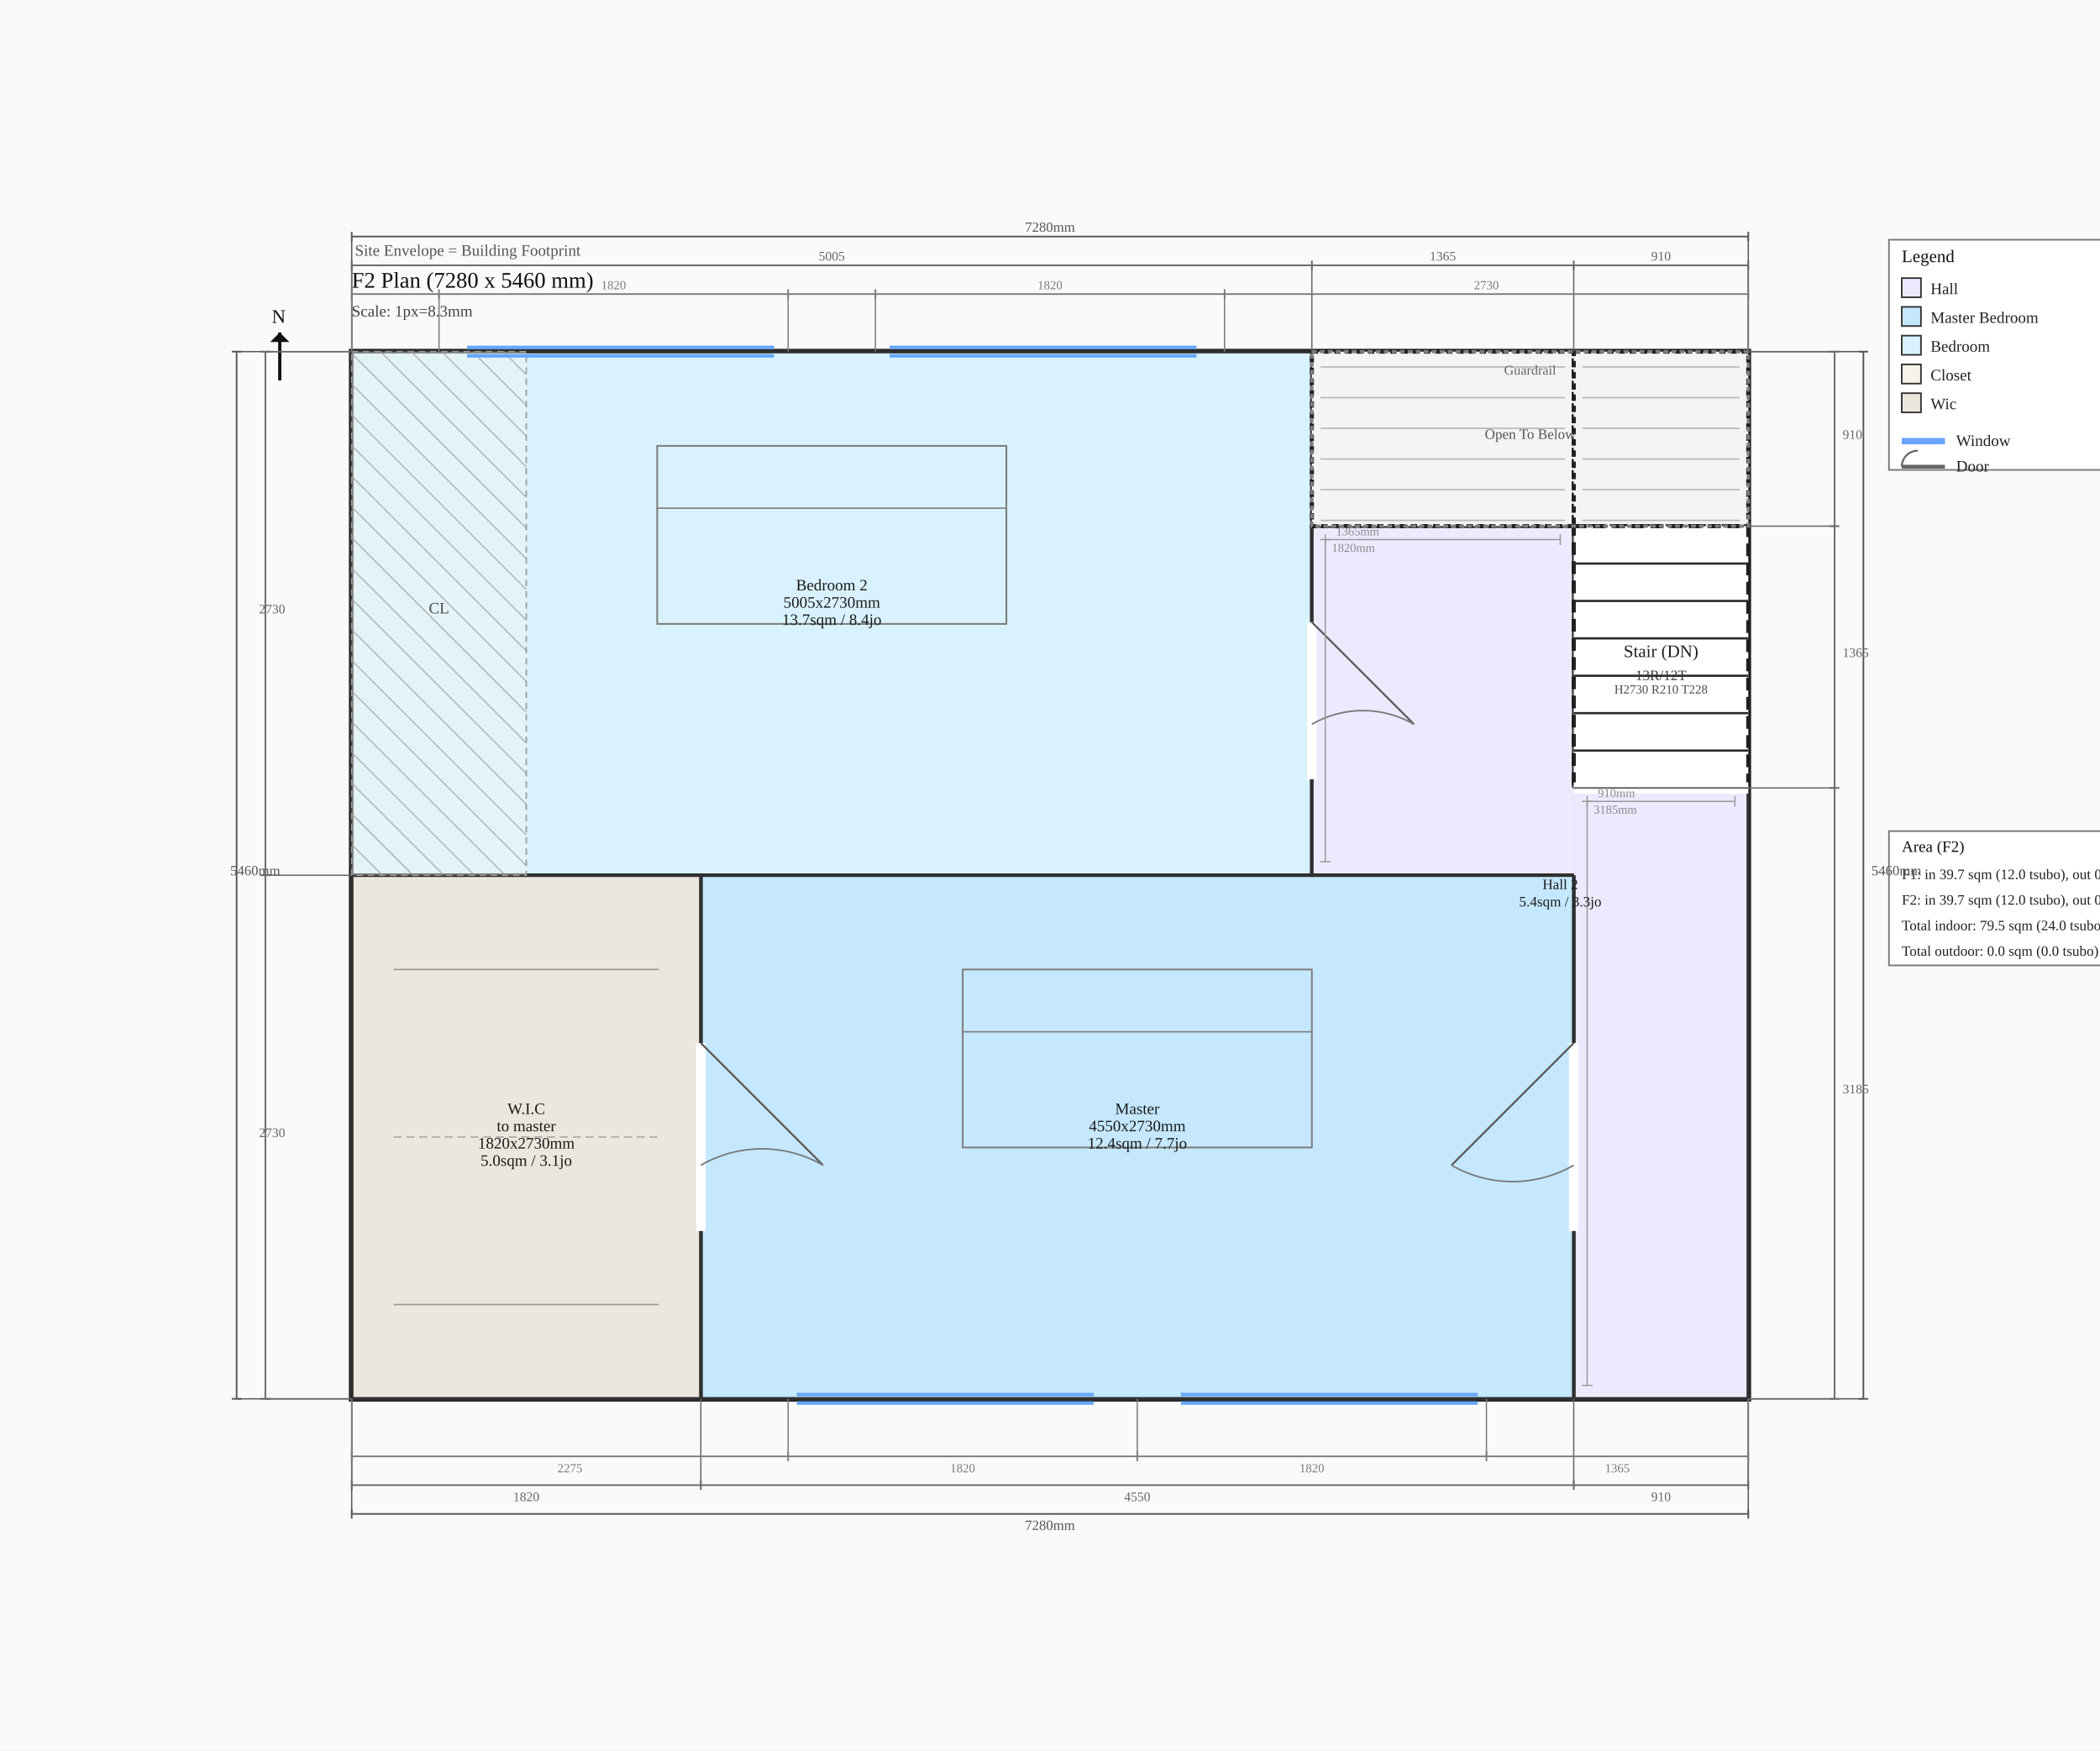
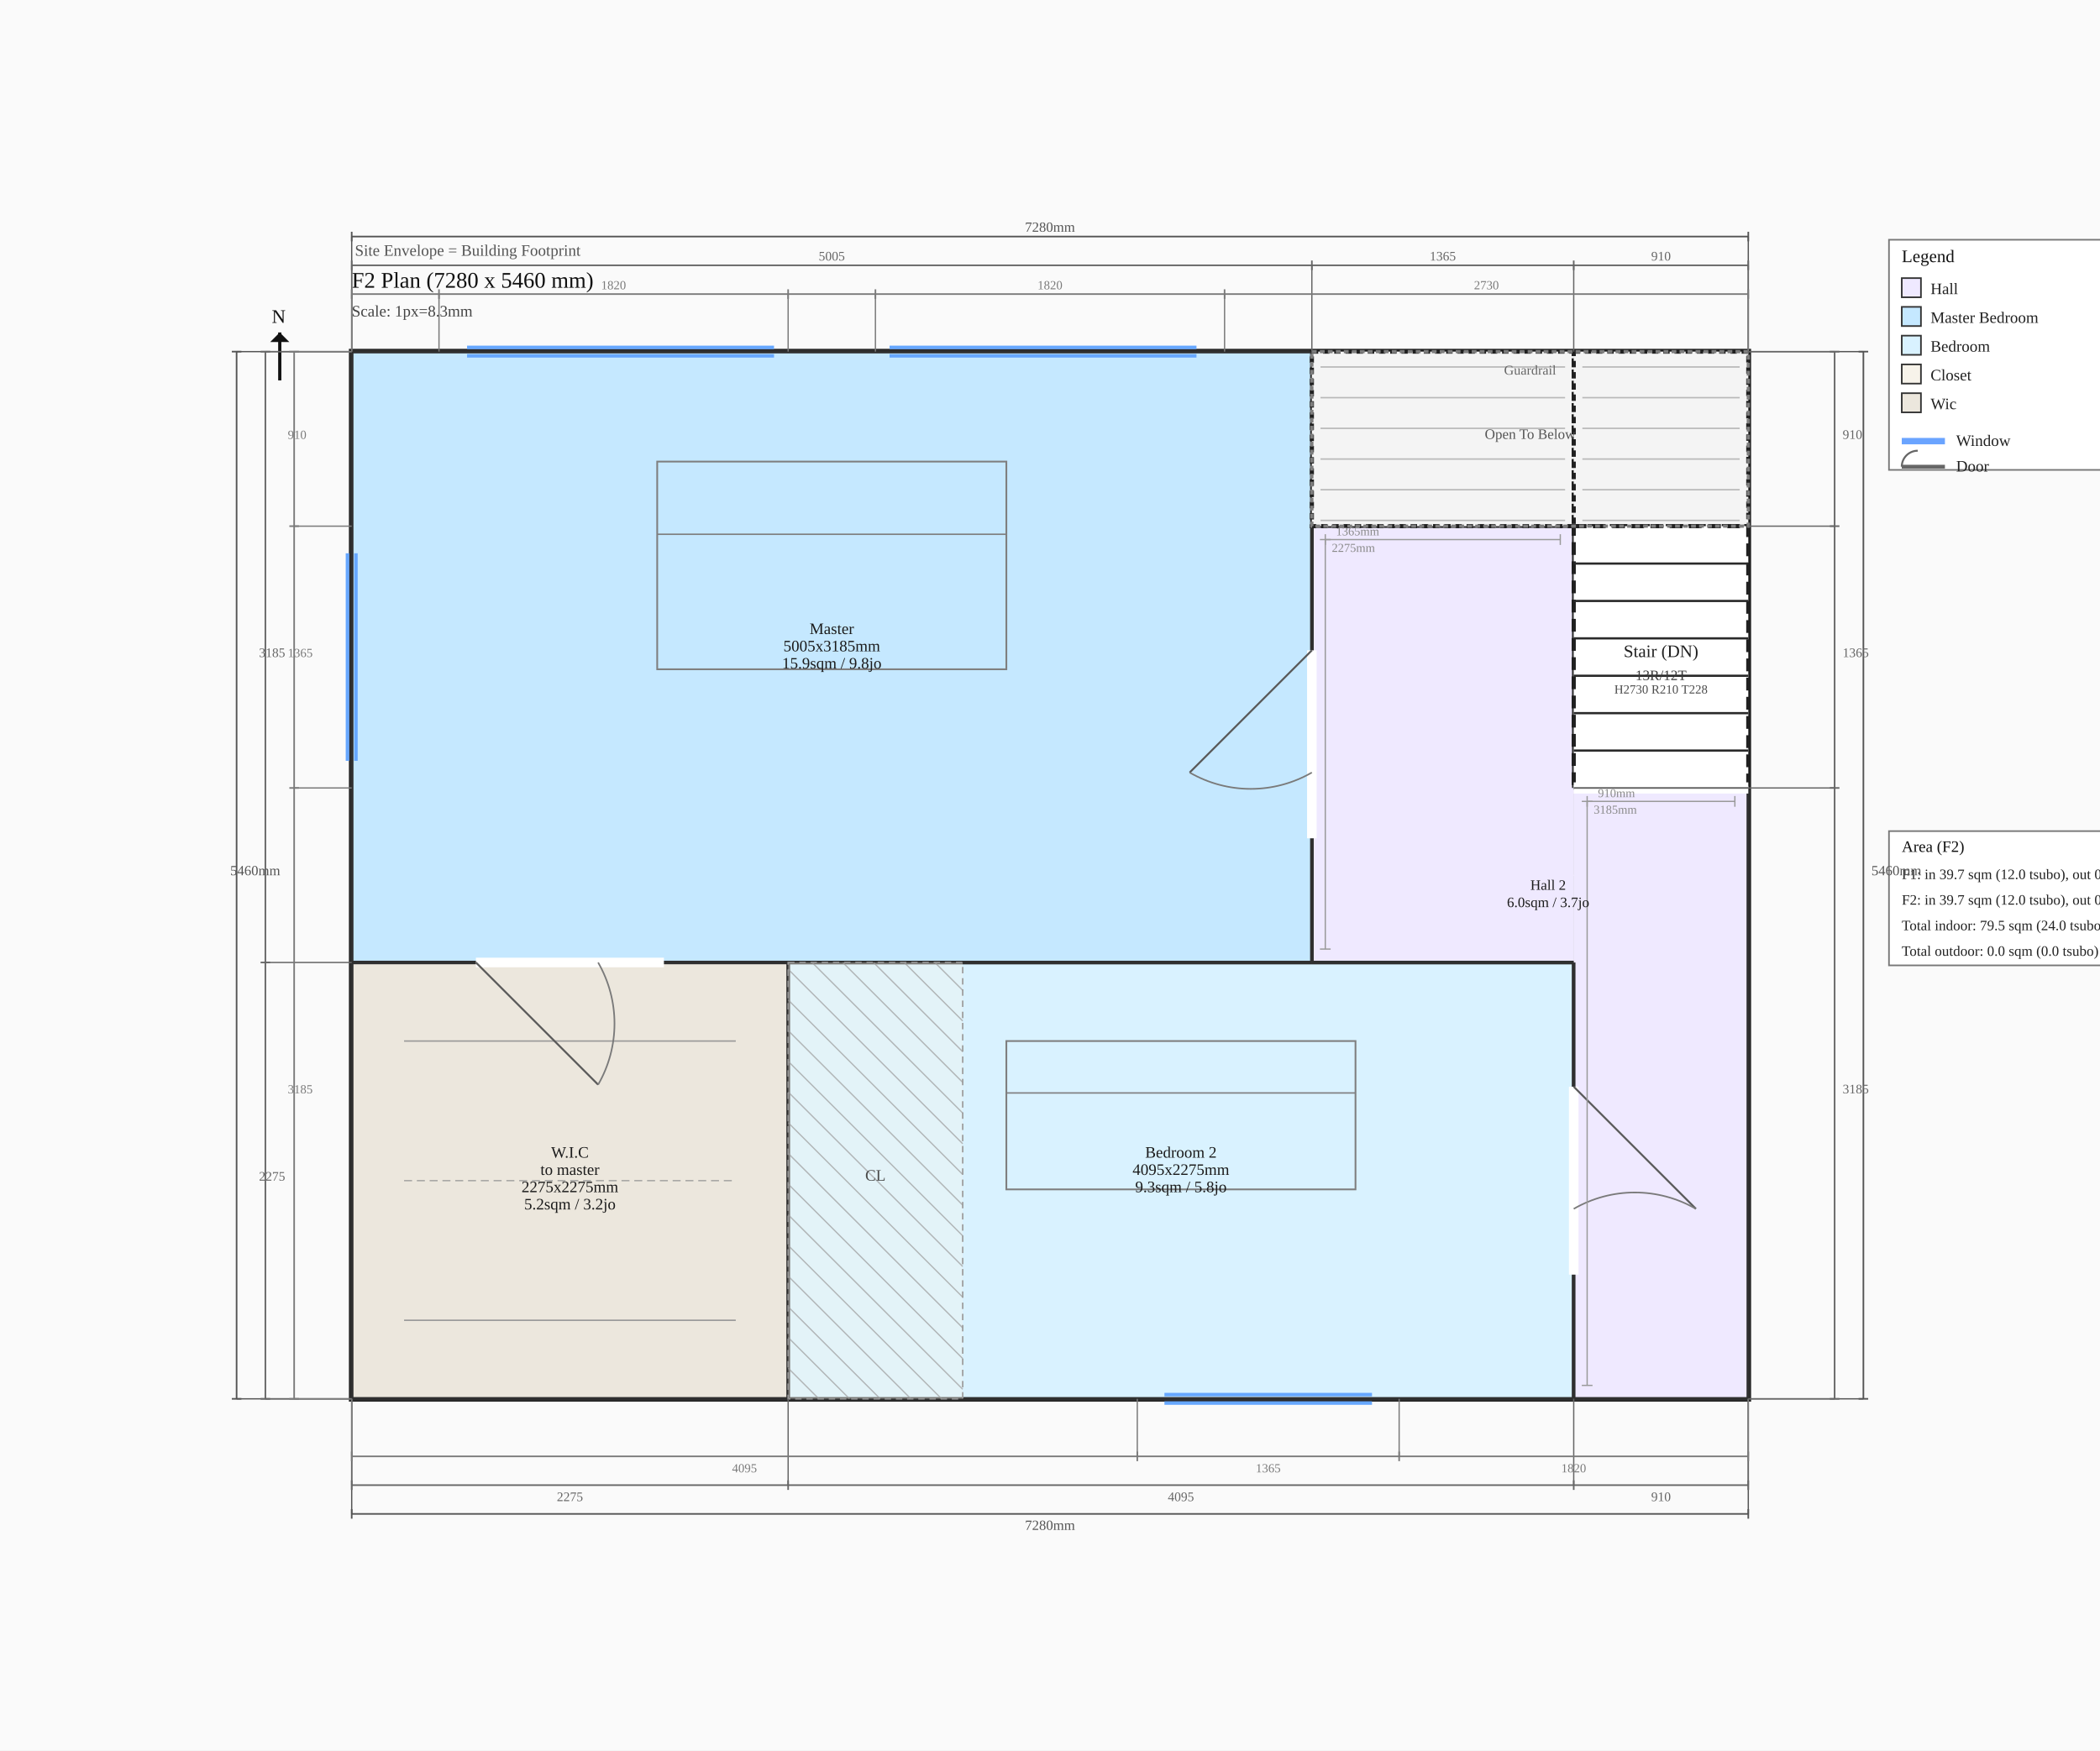
<svg xmlns="http://www.w3.org/2000/svg" baseProfile="tiny" height="1095.2px" version="1.2" width="1313.6px">
  <defs />
  <rect fill="#fafafa" height="1095.2" width="1313.6" x="0" y="0" />
  <line stroke="#ececec" stroke-width="0.7" x1="220.0" x2="220.0" y1="220.0" y2="875.2" />
  <line stroke="#ececec" stroke-width="0.7" x1="274.6" x2="274.6" y1="220.0" y2="875.2" />
  <line stroke="#ececec" stroke-width="0.7" x1="329.2" x2="329.2" y1="220.0" y2="875.2" />
  <line stroke="#ececec" stroke-width="0.7" x1="383.8" x2="383.8" y1="220.0" y2="875.2" />
  <line stroke="#ececec" stroke-width="0.7" x1="438.4" x2="438.4" y1="220.0" y2="875.2" />
  <line stroke="#ececec" stroke-width="0.7" x1="493.0" x2="493.0" y1="220.0" y2="875.2" />
  <line stroke="#ececec" stroke-width="0.7" x1="547.6" x2="547.6" y1="220.0" y2="875.2" />
  <line stroke="#ececec" stroke-width="0.7" x1="602.2" x2="602.2" y1="220.0" y2="875.2" />
  <line stroke="#ececec" stroke-width="0.7" x1="656.8" x2="656.8" y1="220.0" y2="875.2" />
  <line stroke="#ececec" stroke-width="0.7" x1="711.4" x2="711.4" y1="220.0" y2="875.2" />
  <line stroke="#ececec" stroke-width="0.7" x1="766.0" x2="766.0" y1="220.0" y2="875.2" />
  <line stroke="#ececec" stroke-width="0.7" x1="820.6" x2="820.6" y1="220.0" y2="875.2" />
  <line stroke="#ececec" stroke-width="0.7" x1="875.2" x2="875.2" y1="220.0" y2="875.2" />
  <line stroke="#ececec" stroke-width="0.7" x1="929.8" x2="929.8" y1="220.0" y2="875.2" />
  <line stroke="#ececec" stroke-width="0.7" x1="984.4" x2="984.4" y1="220.0" y2="875.2" />
  <line stroke="#ececec" stroke-width="0.7" x1="1039.0" x2="1039.0" y1="220.0" y2="875.2" />
  <line stroke="#ececec" stroke-width="0.7" x1="1093.6" x2="1093.6" y1="220.0" y2="875.2" />
  <line stroke="#d1d1d1" stroke-width="1.1" x1="220.0" x2="220.0" y1="220.0" y2="875.2" />
  <line stroke="#d1d1d1" stroke-width="1.1" x1="329.2" x2="329.2" y1="220.0" y2="875.2" />
  <line stroke="#d1d1d1" stroke-width="1.1" x1="438.4" x2="438.4" y1="220.0" y2="875.2" />
  <line stroke="#d1d1d1" stroke-width="1.1" x1="547.6" x2="547.6" y1="220.0" y2="875.2" />
  <line stroke="#d1d1d1" stroke-width="1.1" x1="656.8" x2="656.8" y1="220.0" y2="875.2" />
  <line stroke="#d1d1d1" stroke-width="1.1" x1="766.0" x2="766.0" y1="220.0" y2="875.2" />
  <line stroke="#d1d1d1" stroke-width="1.1" x1="875.2" x2="875.2" y1="220.0" y2="875.2" />
  <line stroke="#d1d1d1" stroke-width="1.1" x1="984.4" x2="984.4" y1="220.0" y2="875.2" />
  <line stroke="#d1d1d1" stroke-width="1.1" x1="1093.6" x2="1093.6" y1="220.0" y2="875.2" />
  <line stroke="#d1d1d1" stroke-width="1.1" x1="220.0" x2="1093.6" y1="220.0" y2="220.0" />
  <line stroke="#d1d1d1" stroke-width="1.1" x1="220.0" x2="1093.6" y1="329.2" y2="329.2" />
  <line stroke="#d1d1d1" stroke-width="1.1" x1="220.0" x2="1093.6" y1="438.4" y2="438.4" />
  <line stroke="#d1d1d1" stroke-width="1.1" x1="220.0" x2="1093.6" y1="547.6" y2="547.6" />
  <line stroke="#d1d1d1" stroke-width="1.1" x1="220.0" x2="1093.6" y1="656.8" y2="656.8" />
  <line stroke="#d1d1d1" stroke-width="1.1" x1="220.0" x2="1093.6" y1="766.0" y2="766.0" />
  <line stroke="#d1d1d1" stroke-width="1.1" x1="220.0" x2="1093.6" y1="875.2" y2="875.2" />
  <line stroke="#ececec" stroke-width="0.7" x1="220.0" x2="1093.6" y1="220.0" y2="220.0" />
  <line stroke="#ececec" stroke-width="0.7" x1="220.0" x2="1093.6" y1="274.6" y2="274.6" />
  <line stroke="#ececec" stroke-width="0.7" x1="220.0" x2="1093.6" y1="329.2" y2="329.2" />
  <line stroke="#ececec" stroke-width="0.7" x1="220.0" x2="1093.6" y1="383.8" y2="383.8" />
  <line stroke="#ececec" stroke-width="0.7" x1="220.0" x2="1093.6" y1="438.4" y2="438.4" />
  <line stroke="#ececec" stroke-width="0.7" x1="220.0" x2="1093.6" y1="493.0" y2="493.0" />
  <line stroke="#ececec" stroke-width="0.7" x1="220.0" x2="1093.6" y1="547.6" y2="547.6" />
  <line stroke="#ececec" stroke-width="0.7" x1="220.0" x2="1093.6" y1="602.2" y2="602.2" />
  <line stroke="#ececec" stroke-width="0.7" x1="220.0" x2="1093.6" y1="656.8" y2="656.8" />
  <line stroke="#ececec" stroke-width="0.7" x1="220.0" x2="1093.6" y1="711.4" y2="711.4" />
  <line stroke="#ececec" stroke-width="0.7" x1="220.0" x2="1093.6" y1="766.0" y2="766.0" />
  <line stroke="#ececec" stroke-width="0.7" x1="220.0" x2="1093.6" y1="820.6" y2="820.6" />
  <line stroke="#ececec" stroke-width="0.7" x1="220.0" x2="1093.6" y1="875.2" y2="875.2" />
  <rect fill="none" height="655.2" stroke="#6a6a6a" stroke-dasharray="8,4" stroke-width="2" width="873.6" x="220.0" y="220.0" />
  <rect fill="none" height="655.2" stroke="#1f1f1f" stroke-width="3.5" width="873.6" x="220.0" y="220.0" />
  <text fill="#555555" font-size="10" x="222.0" y="160.0">Site Envelope = Building Footprint</text>
-   <rect fill="#d9f2ff" height="327.6" stroke="none" width="600.6" x="220.0" y="220.0" />
-   <line stroke="#2f2f2f" stroke-width="2.2" x1="220.0" x2="820.6" y1="547.6" y2="547.6" />
-   <line stroke="#2f2f2f" stroke-width="2.2" x1="220.0" x2="820.6" y1="220.0" y2="220.0" />
-   <line stroke="#2f2f2f" stroke-width="2.2" x1="820.6" x2="820.6" y1="220.0" y2="547.6" />
-   <line stroke="#2f2f2f" stroke-width="2.2" x1="220.0" x2="220.0" y1="220.0" y2="547.6" />
+   <rect fill="#d9f2ff" height="273.0" stroke="none" width="491.4" x="493.0" y="602.2" />
+   <line stroke="#2f2f2f" stroke-width="2.2" x1="493.0" x2="984.4" y1="602.2" y2="602.2" />
+   <line stroke="#2f2f2f" stroke-width="2.2" x1="493.0" x2="984.4" y1="875.2" y2="875.2" />
+   <line stroke="#2f2f2f" stroke-width="2.2" x1="984.4" x2="984.4" y1="602.2" y2="875.2" />
+   <line stroke="#2f2f2f" stroke-width="2.2" x1="493.0" x2="493.0" y1="602.2" y2="875.2" />
  <rect fill="#efe9ff" height="382.2" stroke="none" width="109.2" x="984.4" y="493.0" />
-   <rect fill="#efe9ff" height="218.4" stroke="none" width="163.8" x="820.6" y="329.2" />
+   <rect fill="#efe9ff" height="273.0" stroke="none" width="163.8" x="820.6" y="329.2" />
+   <line stroke="#2f2f2f" stroke-width="2.2" x1="820.6" x2="984.4" y1="602.2" y2="602.2" />
  <line stroke="#2f2f2f" stroke-width="2.2" x1="984.4" x2="1093.6" y1="875.2" y2="875.2" />
-   <line stroke="#2f2f2f" stroke-width="2.2" x1="820.6" x2="984.4" y1="547.6" y2="547.6" />
  <line stroke="#2f2f2f" stroke-width="2.2" x1="820.6" x2="984.4" y1="329.2" y2="329.2" />
  <line stroke="#2f2f2f" stroke-width="2.2" x1="984.4" x2="1093.6" y1="493.0" y2="493.0" />
  <line stroke="#2f2f2f" stroke-width="2.2" x1="984.4" x2="984.4" y1="329.2" y2="493.0" />
-   <line stroke="#2f2f2f" stroke-width="2.2" x1="984.4" x2="984.4" y1="547.6" y2="875.2" />
-   <line stroke="#2f2f2f" stroke-width="2.2" x1="820.6" x2="820.6" y1="329.2" y2="547.6" />
+   <line stroke="#2f2f2f" stroke-width="2.2" x1="984.4" x2="984.4" y1="602.2" y2="875.2" />
+   <line stroke="#2f2f2f" stroke-width="2.2" x1="820.6" x2="820.6" y1="329.2" y2="602.2" />
  <line stroke="#2f2f2f" stroke-width="2.2" x1="1093.6" x2="1093.6" y1="493.0" y2="875.2" />
-   <rect fill="#c5e8ff" height="327.6" stroke="none" width="546.0" x="438.4" y="547.6" />
-   <line stroke="#2f2f2f" stroke-width="2.2" x1="438.4" x2="984.4" y1="547.6" y2="547.6" />
-   <line stroke="#2f2f2f" stroke-width="2.2" x1="438.4" x2="984.4" y1="875.2" y2="875.2" />
-   <line stroke="#2f2f2f" stroke-width="2.2" x1="984.4" x2="984.4" y1="547.6" y2="875.2" />
-   <line stroke="#2f2f2f" stroke-width="2.2" x1="438.4" x2="438.4" y1="547.6" y2="875.2" />
-   <rect fill="#ece7dd" height="327.6" stroke="none" width="218.4" x="220.0" y="547.6" />
-   <line stroke="#2f2f2f" stroke-width="2.2" x1="220.0" x2="438.4" y1="547.6" y2="547.6" />
-   <line stroke="#2f2f2f" stroke-width="2.2" x1="220.0" x2="438.4" y1="875.2" y2="875.2" />
-   <line stroke="#2f2f2f" stroke-width="2.2" x1="220.0" x2="220.0" y1="547.6" y2="875.2" />
-   <line stroke="#2f2f2f" stroke-width="2.2" x1="438.4" x2="438.4" y1="547.6" y2="875.2" />
-   <rect fill="#f7f3ea" fill-opacity="0.35" height="327.6" stroke="#9a9a9a" stroke-dasharray="4,3" stroke-width="0.9" width="109.2" x="220.0" y="220.0" />
-   <line stroke="#9c9c9c" stroke-opacity="0.7" stroke-width="0.8" x1="220.0" x2="239.2" y1="528.4" y2="547.6" />
-   <line stroke="#9c9c9c" stroke-opacity="0.7" stroke-width="0.8" x1="220.0" x2="258.4" y1="509.2" y2="547.6" />
-   <line stroke="#9c9c9c" stroke-opacity="0.7" stroke-width="0.8" x1="220.0" x2="277.6" y1="490.0" y2="547.6" />
-   <line stroke="#9c9c9c" stroke-opacity="0.7" stroke-width="0.8" x1="220.0" x2="296.8" y1="470.8" y2="547.6" />
-   <line stroke="#9c9c9c" stroke-opacity="0.7" stroke-width="0.8" x1="220.0" x2="316.0" y1="451.6" y2="547.6" />
-   <line stroke="#9c9c9c" stroke-opacity="0.7" stroke-width="0.8" x1="220.0" x2="329.2" y1="432.4" y2="541.6" />
-   <line stroke="#9c9c9c" stroke-opacity="0.7" stroke-width="0.8" x1="220.0" x2="329.2" y1="413.2" y2="522.4" />
-   <line stroke="#9c9c9c" stroke-opacity="0.7" stroke-width="0.8" x1="220.0" x2="329.2" y1="394.0" y2="503.2" />
-   <line stroke="#9c9c9c" stroke-opacity="0.7" stroke-width="0.8" x1="220.0" x2="329.2" y1="374.8" y2="484.0" />
-   <line stroke="#9c9c9c" stroke-opacity="0.7" stroke-width="0.8" x1="220.0" x2="329.2" y1="355.6" y2="464.8" />
-   <line stroke="#9c9c9c" stroke-opacity="0.7" stroke-width="0.8" x1="220.0" x2="329.2" y1="336.4" y2="445.6" />
-   <line stroke="#9c9c9c" stroke-opacity="0.7" stroke-width="0.8" x1="220.0" x2="329.2" y1="317.2" y2="426.4" />
-   <line stroke="#9c9c9c" stroke-opacity="0.7" stroke-width="0.8" x1="220.0" x2="329.2" y1="298.0" y2="407.2" />
-   <line stroke="#9c9c9c" stroke-opacity="0.7" stroke-width="0.8" x1="220.0" x2="329.2" y1="278.8" y2="388.0" />
-   <line stroke="#9c9c9c" stroke-opacity="0.7" stroke-width="0.8" x1="220.0" x2="329.2" y1="259.6" y2="368.8" />
-   <line stroke="#9c9c9c" stroke-opacity="0.7" stroke-width="0.8" x1="220.0" x2="329.2" y1="240.4" y2="349.6" />
-   <line stroke="#9c9c9c" stroke-opacity="0.7" stroke-width="0.8" x1="220.0" x2="329.2" y1="221.2" y2="330.4" />
-   <line stroke="#9c9c9c" stroke-opacity="0.7" stroke-width="0.8" x1="238.0" x2="329.2" y1="220.0" y2="311.2" />
-   <line stroke="#9c9c9c" stroke-opacity="0.7" stroke-width="0.8" x1="257.2" x2="329.2" y1="220.0" y2="292.0" />
-   <line stroke="#9c9c9c" stroke-opacity="0.7" stroke-width="0.8" x1="276.4" x2="329.2" y1="220.0" y2="272.8" />
-   <line stroke="#9c9c9c" stroke-opacity="0.7" stroke-width="0.8" x1="295.6" x2="329.2" y1="220.0" y2="253.6" />
-   <line stroke="#9c9c9c" stroke-opacity="0.7" stroke-width="0.8" x1="314.8" x2="329.2" y1="220.0" y2="234.4" />
-   <rect fill="none" height="111.384" stroke="#7f7f7f" stroke-width="1.1" width="218.4" x="602.2" y="606.568" />
-   <line stroke="#7f7f7f" stroke-width="0.9" x1="602.2" x2="820.6" y1="645.552" y2="645.552" />
-   <rect fill="none" height="111.384" stroke="#7f7f7f" stroke-width="1.1" width="218.4" x="411.1" y="278.968" />
-   <line stroke="#7f7f7f" stroke-width="0.9" x1="411.1" x2="629.5" y1="317.952" y2="317.952" />
-   <line stroke="#9a9a9a" stroke-width="0.9" x1="246.208" x2="412.192" y1="606.568" y2="606.568" />
-   <line stroke="#9a9a9a" stroke-width="0.9" x1="246.208" x2="412.192" y1="816.232" y2="816.232" />
-   <line stroke="#9a9a9a" stroke-dasharray="5,3" stroke-width="0.7" x1="246.208" x2="412.192" y1="711.4" y2="711.4" />
+   <rect fill="#c5e8ff" height="382.2" stroke="none" width="600.6" x="220.0" y="220.0" />
+   <line stroke="#2f2f2f" stroke-width="2.2" x1="220.0" x2="820.6" y1="602.2" y2="602.2" />
+   <line stroke="#2f2f2f" stroke-width="2.2" x1="220.0" x2="820.6" y1="220.0" y2="220.0" />
+   <line stroke="#2f2f2f" stroke-width="2.2" x1="220.0" x2="220.0" y1="220.0" y2="602.2" />
+   <line stroke="#2f2f2f" stroke-width="2.2" x1="820.6" x2="820.6" y1="220.0" y2="602.2" />
+   <rect fill="#ece7dd" height="273.0" stroke="none" width="273.0" x="220.0" y="602.2" />
+   <line stroke="#2f2f2f" stroke-width="2.2" x1="220.0" x2="493.0" y1="875.2" y2="875.2" />
+   <line stroke="#2f2f2f" stroke-width="2.2" x1="220.0" x2="493.0" y1="602.2" y2="602.2" />
+   <line stroke="#2f2f2f" stroke-width="2.2" x1="220.0" x2="220.0" y1="602.2" y2="875.2" />
+   <line stroke="#2f2f2f" stroke-width="2.2" x1="493.0" x2="493.0" y1="602.2" y2="875.2" />
+   <rect fill="#f7f3ea" fill-opacity="0.35" height="273.0" stroke="#9a9a9a" stroke-dasharray="4,3" stroke-width="0.9" width="109.2" x="493.0" y="602.2" />
+   <line stroke="#9c9c9c" stroke-opacity="0.7" stroke-width="0.8" x1="493.0" x2="512.2" y1="856.0" y2="875.2" />
+   <line stroke="#9c9c9c" stroke-opacity="0.7" stroke-width="0.8" x1="493.0" x2="531.4" y1="836.8" y2="875.2" />
+   <line stroke="#9c9c9c" stroke-opacity="0.7" stroke-width="0.8" x1="493.0" x2="550.6" y1="817.6" y2="875.2" />
+   <line stroke="#9c9c9c" stroke-opacity="0.7" stroke-width="0.8" x1="493.0" x2="569.8" y1="798.4" y2="875.2" />
+   <line stroke="#9c9c9c" stroke-opacity="0.7" stroke-width="0.8" x1="493.0" x2="589.0" y1="779.2" y2="875.2" />
+   <line stroke="#9c9c9c" stroke-opacity="0.7" stroke-width="0.8" x1="493.0" x2="602.2" y1="760.0" y2="869.2" />
+   <line stroke="#9c9c9c" stroke-opacity="0.7" stroke-width="0.8" x1="493.0" x2="602.2" y1="740.8" y2="850.0" />
+   <line stroke="#9c9c9c" stroke-opacity="0.7" stroke-width="0.8" x1="493.0" x2="602.2" y1="721.6" y2="830.8" />
+   <line stroke="#9c9c9c" stroke-opacity="0.7" stroke-width="0.8" x1="493.0" x2="602.2" y1="702.4" y2="811.6" />
+   <line stroke="#9c9c9c" stroke-opacity="0.7" stroke-width="0.8" x1="493.0" x2="602.2" y1="683.2" y2="792.4" />
+   <line stroke="#9c9c9c" stroke-opacity="0.7" stroke-width="0.8" x1="493.0" x2="602.2" y1="664.0" y2="773.2" />
+   <line stroke="#9c9c9c" stroke-opacity="0.7" stroke-width="0.8" x1="493.0" x2="602.2" y1="644.8" y2="754.0" />
+   <line stroke="#9c9c9c" stroke-opacity="0.7" stroke-width="0.8" x1="493.0" x2="602.2" y1="625.6" y2="734.8" />
+   <line stroke="#9c9c9c" stroke-opacity="0.7" stroke-width="0.8" x1="493.0" x2="602.2" y1="606.4" y2="715.6" />
+   <line stroke="#9c9c9c" stroke-opacity="0.7" stroke-width="0.8" x1="508.0" x2="602.2" y1="602.2" y2="696.4" />
+   <line stroke="#9c9c9c" stroke-opacity="0.7" stroke-width="0.8" x1="527.2" x2="602.2" y1="602.2" y2="677.2" />
+   <line stroke="#9c9c9c" stroke-opacity="0.7" stroke-width="0.8" x1="546.4" x2="602.2" y1="602.2" y2="658.0" />
+   <line stroke="#9c9c9c" stroke-opacity="0.7" stroke-width="0.8" x1="565.6" x2="602.2" y1="602.2" y2="638.8" />
+   <line stroke="#9c9c9c" stroke-opacity="0.7" stroke-width="0.8" x1="584.8" x2="602.2" y1="602.2" y2="619.6" />
+   <rect fill="none" height="129.948" stroke="#7f7f7f" stroke-width="1.1" width="218.4" x="411.1" y="288.796" />
+   <line stroke="#7f7f7f" stroke-width="0.9" x1="411.1" x2="629.5" y1="334.278" y2="334.278" />
+   <rect fill="none" height="92.82" stroke="#7f7f7f" stroke-width="1.1" width="218.4" x="629.5" y="651.34" />
+   <line stroke="#7f7f7f" stroke-width="0.9" x1="629.5" x2="847.9" y1="683.827" y2="683.827" />
+   <line stroke="#9a9a9a" stroke-width="0.9" x1="252.76" x2="460.24" y1="651.34" y2="651.34" />
+   <line stroke="#9a9a9a" stroke-width="0.9" x1="252.76" x2="460.24" y1="826.06" y2="826.06" />
+   <line stroke="#9a9a9a" stroke-dasharray="5,3" stroke-width="0.7" x1="252.76" x2="460.24" y1="738.7" y2="738.7" />
  <rect fill="#f4f4f4" height="109.2" stroke="#202020" stroke-dasharray="4,3" stroke-width="2.6" width="163.8" x="820.6" y="220.0" />
  <line stroke="#b8b8b8" stroke-width="0.9" x1="826.0" x2="979.0" y1="229.6" y2="229.6" />
  <line stroke="#b8b8b8" stroke-width="0.9" x1="826.0" x2="979.0" y1="248.8" y2="248.8" />
  <line stroke="#b8b8b8" stroke-width="0.9" x1="826.0" x2="979.0" y1="268.0" y2="268.0" />
  <line stroke="#b8b8b8" stroke-width="0.9" x1="826.0" x2="979.0" y1="287.2" y2="287.2" />
  <line stroke="#b8b8b8" stroke-width="0.9" x1="826.0" x2="979.0" y1="306.4" y2="306.4" />
  <line stroke="#b8b8b8" stroke-width="0.9" x1="826.0" x2="979.0" y1="325.6" y2="325.6" />
  <rect fill="#f4f4f4" height="109.2" stroke="#202020" stroke-dasharray="4,3" stroke-width="2.6" width="109.2" x="984.4" y="220.0" />
  <line stroke="#b8b8b8" stroke-width="0.9" x1="989.8" x2="1088.2" y1="229.6" y2="229.6" />
  <line stroke="#b8b8b8" stroke-width="0.9" x1="989.8" x2="1088.2" y1="248.8" y2="248.8" />
  <line stroke="#b8b8b8" stroke-width="0.9" x1="989.8" x2="1088.2" y1="268.0" y2="268.0" />
  <line stroke="#b8b8b8" stroke-width="0.9" x1="989.8" x2="1088.2" y1="287.2" y2="287.2" />
  <line stroke="#b8b8b8" stroke-width="0.9" x1="989.8" x2="1088.2" y1="306.4" y2="306.4" />
  <line stroke="#b8b8b8" stroke-width="0.9" x1="989.8" x2="1088.2" y1="325.6" y2="325.6" />
  <rect fill="#ffffff" height="163.8" stroke="#202020" stroke-dasharray="8,4" stroke-width="2.6" width="109.2" x="984.4" y="329.2" />
  <text fill="#555555" font-size="9" text-anchor="middle" x="957.1" y="274.6">Open To Below</text>
  <rect fill="none" height="109.2" stroke="#7e7e7e" stroke-dasharray="3,2" stroke-width="2.0" width="273.0" x="820.6" y="220.0" />
  <text fill="#666666" font-size="8.5" text-anchor="middle" x="957.1" y="234.4">Guardrail</text>
  <line stroke="#2a2a2a" stroke-width="1.4" x1="984.4" x2="1093.6" y1="352.6" y2="352.6" />
  <line stroke="#2a2a2a" stroke-width="1.4" x1="984.4" x2="1093.6" y1="376.0" y2="376.0" />
  <line stroke="#2a2a2a" stroke-width="1.4" x1="984.4" x2="1093.6" y1="399.4" y2="399.4" />
  <line stroke="#2a2a2a" stroke-width="1.4" x1="984.4" x2="1093.6" y1="422.8" y2="422.8" />
  <line stroke="#2a2a2a" stroke-width="1.4" x1="984.4" x2="1093.6" y1="446.2" y2="446.2" />
  <line stroke="#2a2a2a" stroke-width="1.4" x1="984.4" x2="1093.6" y1="469.6" y2="469.6" />
  <text fill="#202020" font-size="11" text-anchor="middle" x="1039.0" y="411.1">Stair (DN)</text>
  <text fill="#3a3a3a" font-size="9.0" text-anchor="middle" x="1039.0" y="425.5">13R/12T</text>
  <text fill="#4a4a4a" font-size="7.8" text-anchor="middle" x="1039.0" y="433.9">H2730 R210 T228</text>
  <line stroke="#ffffff" stroke-width="7" x1="984.4" x2="1093.6" y1="493.0" y2="493.0" />
  <line stroke="#5e5e5e" stroke-width="1.0" x1="984.4" x2="1093.6" y1="493.0" y2="493.0" />
-   <line stroke="#ffffff" stroke-width="6" x1="984.4" x2="984.4" y1="652.6" y2="770.2" />
-   <line stroke="#595959" stroke-width="1.2" x1="984.4" x2="907.96" y1="652.6" y2="729.04" />
-   <path d="M 984.4,729.04 A 76.44,76.44 0 0 1 907.96,729.04" fill="none" stroke="#7a7a7a" stroke-width="1.0" />
-   <line stroke="#ffffff" stroke-width="6" x1="820.6" x2="820.6" y1="389.26" y2="487.54" />
-   <line stroke="#595959" stroke-width="1.2" x1="820.6" x2="884.482" y1="389.26" y2="453.142" />
-   <path d="M 820.6,453.142 A 63.882,63.882 0 0 1 884.482,453.142" fill="none" stroke="#7a7a7a" stroke-width="1.0" />
-   <line stroke="#ffffff" stroke-width="6" x1="438.4" x2="438.4" y1="652.6" y2="770.2" />
-   <line stroke="#595959" stroke-width="1.2" x1="438.4" x2="514.84" y1="652.6" y2="729.04" />
-   <path d="M 438.4,729.04 A 76.44,76.44 0 0 1 514.84,729.04" fill="none" stroke="#7a7a7a" stroke-width="1.0" />
-   <line stroke="#66a7ff" stroke-width="2.2" x1="498.46" x2="684.1" y1="872.56" y2="872.56" />
-   <line stroke="#66a7ff" stroke-width="2.2" x1="498.46" x2="684.1" y1="877.84" y2="877.84" />
-   <line stroke="#66a7ff" stroke-width="2.2" x1="738.7" x2="924.34" y1="872.56" y2="872.56" />
-   <line stroke="#66a7ff" stroke-width="2.2" x1="738.7" x2="924.34" y1="877.84" y2="877.84" />
+   <line stroke="#ffffff" stroke-width="6" x1="820.6" x2="820.6" y1="406.9" y2="524.5" />
+   <line stroke="#595959" stroke-width="1.2" x1="820.6" x2="744.16" y1="406.9" y2="483.34" />
+   <path d="M 820.6,483.34 A 76.44,76.44 0 0 1 744.16,483.34" fill="none" stroke="#7a7a7a" stroke-width="1.0" />
+   <line stroke="#ffffff" stroke-width="6" x1="984.4" x2="984.4" y1="679.9" y2="797.5" />
+   <line stroke="#595959" stroke-width="1.2" x1="984.4" x2="1060.84" y1="679.9" y2="756.34" />
+   <path d="M 984.4,756.34 A 76.44,76.44 0 0 1 1060.84,756.34" fill="none" stroke="#7a7a7a" stroke-width="1.0" />
+   <line stroke="#ffffff" stroke-width="6" x1="297.7" x2="415.3" y1="602.2" y2="602.2" />
+   <line stroke="#595959" stroke-width="1.2" x1="297.7" x2="374.14" y1="602.2" y2="678.64" />
+   <path d="M 374.14,602.2 A 76.44,76.44 0 0 1 374.14,678.64" fill="none" stroke="#7a7a7a" stroke-width="1.0" />
+   <line stroke="#66a7ff" stroke-width="2.2" x1="217.36" x2="217.36" y1="346.18" y2="476.02" />
+   <line stroke="#66a7ff" stroke-width="2.2" x1="222.64" x2="222.64" y1="346.18" y2="476.02" />
  <line stroke="#66a7ff" stroke-width="2.2" x1="292.168" x2="484.168" y1="217.36" y2="217.36" />
  <line stroke="#66a7ff" stroke-width="2.2" x1="292.168" x2="484.168" y1="222.64" y2="222.64" />
  <line stroke="#66a7ff" stroke-width="2.2" x1="556.432" x2="748.432" y1="217.36" y2="217.36" />
  <line stroke="#66a7ff" stroke-width="2.2" x1="556.432" x2="748.432" y1="222.64" y2="222.64" />
+   <line stroke="#66a7ff" stroke-width="2.2" x1="728.38" x2="858.22" y1="872.56" y2="872.56" />
+   <line stroke="#66a7ff" stroke-width="2.2" x1="728.38" x2="858.22" y1="877.84" y2="877.84" />
  <line stroke="#9a9a9a" stroke-width="0.8" x1="992.8" x2="1085.2" y1="501.4" y2="501.4" />
  <line stroke="#9a9a9a" stroke-width="0.8" x1="992.8" x2="992.8" y1="498.04" y2="504.76" />
  <line stroke="#9a9a9a" stroke-width="0.8" x1="1085.2" x2="1085.2" y1="498.04" y2="504.76" />
  <text fill="#8a8a8a" font-size="7.6" text-anchor="start" x="999.52" y="498.76">910mm</text>
  <line stroke="#9a9a9a" stroke-width="0.8" x1="992.8" x2="992.8" y1="501.4" y2="866.8" />
  <line stroke="#9a9a9a" stroke-width="0.8" x1="989.44" x2="996.16" y1="501.4" y2="501.4" />
  <line stroke="#9a9a9a" stroke-width="0.8" x1="989.44" x2="996.16" y1="866.8" y2="866.8" />
  <text fill="#8a8a8a" font-size="7.6" text-anchor="start" x="996.88" y="509.08">3185mm</text>
  <line stroke="#9a9a9a" stroke-width="0.8" x1="829.0" x2="976.0" y1="337.6" y2="337.6" />
  <line stroke="#9a9a9a" stroke-width="0.8" x1="829.0" x2="829.0" y1="334.24" y2="340.96" />
  <line stroke="#9a9a9a" stroke-width="0.8" x1="976.0" x2="976.0" y1="334.24" y2="340.96" />
  <text fill="#8a8a8a" font-size="7.6" text-anchor="start" x="835.72" y="334.96">1365mm</text>
-   <line stroke="#9a9a9a" stroke-width="0.8" x1="829.0" x2="829.0" y1="337.6" y2="539.2" />
+   <line stroke="#9a9a9a" stroke-width="0.8" x1="829.0" x2="829.0" y1="337.6" y2="593.8" />
  <line stroke="#9a9a9a" stroke-width="0.8" x1="825.64" x2="832.36" y1="337.6" y2="337.6" />
-   <line stroke="#9a9a9a" stroke-width="0.8" x1="825.64" x2="832.36" y1="539.2" y2="539.2" />
-   <text fill="#8a8a8a" font-size="7.6" text-anchor="start" x="833.08" y="345.28">1820mm</text>
-   <text fill="#1b1b1b" font-size="10" text-anchor="middle" x="520.3" y="369.4">Bedroom 2</text>
-   <text fill="#1b1b1b" font-size="10" text-anchor="middle" x="520.3" y="380.2">5005x2730mm</text>
-   <text fill="#1b1b1b" font-size="10" text-anchor="middle" x="520.3" y="391.0">13.7sqm / 8.4jo</text>
-   <text fill="#1b1b1b" font-size="9" text-anchor="middle" x="976.0" y="556.3">Hall 2</text>
-   <text fill="#1b1b1b" font-size="9" text-anchor="middle" x="976.0" y="567.1">5.4sqm / 3.3jo</text>
-   <text fill="#1b1b1b" font-size="10" text-anchor="middle" x="711.4" y="697.0">Master</text>
-   <text fill="#1b1b1b" font-size="10" text-anchor="middle" x="711.4" y="707.8">4550x2730mm</text>
-   <text fill="#1b1b1b" font-size="10" text-anchor="middle" x="711.4" y="718.6">12.4sqm / 7.7jo</text>
-   <text fill="#1b1b1b" font-size="10" text-anchor="middle" x="329.2" y="697.0">W.I.C</text>
-   <text fill="#1b1b1b" font-size="10" text-anchor="middle" x="329.2" y="707.8">to master</text>
-   <text fill="#1b1b1b" font-size="10" text-anchor="middle" x="329.2" y="718.6">1820x2730mm</text>
-   <text fill="#1b1b1b" font-size="10" text-anchor="middle" x="329.2" y="729.4">5.0sqm / 3.1jo</text>
-   <text fill="#4a4a4a" font-size="10" text-anchor="middle" x="274.6" y="383.8">CL</text>
+   <line stroke="#9a9a9a" stroke-width="0.8" x1="825.64" x2="832.36" y1="593.8" y2="593.8" />
+   <text fill="#8a8a8a" font-size="7.6" text-anchor="start" x="833.08" y="345.28">2275mm</text>
+   <text fill="#1b1b1b" font-size="10" text-anchor="middle" x="738.7" y="724.3">Bedroom 2</text>
+   <text fill="#1b1b1b" font-size="10" text-anchor="middle" x="738.7" y="735.1">4095x2275mm</text>
+   <text fill="#1b1b1b" font-size="10" text-anchor="middle" x="738.7" y="745.9">9.3sqm / 5.8jo</text>
+   <text fill="#1b1b1b" font-size="9" text-anchor="middle" x="968.397" y="556.734">Hall 2</text>
+   <text fill="#1b1b1b" font-size="9" text-anchor="middle" x="968.397" y="567.534">6.0sqm / 3.7jo</text>
+   <text fill="#1b1b1b" font-size="10" text-anchor="middle" x="520.3" y="396.7">Master</text>
+   <text fill="#1b1b1b" font-size="10" text-anchor="middle" x="520.3" y="407.5">5005x3185mm</text>
+   <text fill="#1b1b1b" font-size="10" text-anchor="middle" x="520.3" y="418.3">15.9sqm / 9.8jo</text>
+   <text fill="#1b1b1b" font-size="10" text-anchor="middle" x="356.5" y="724.3">W.I.C</text>
+   <text fill="#1b1b1b" font-size="10" text-anchor="middle" x="356.5" y="735.1">to master</text>
+   <text fill="#1b1b1b" font-size="10" text-anchor="middle" x="356.5" y="745.9">2275x2275mm</text>
+   <text fill="#1b1b1b" font-size="10" text-anchor="middle" x="356.5" y="756.7">5.2sqm / 3.2jo</text>
+   <text fill="#4a4a4a" font-size="10" text-anchor="middle" x="547.6" y="738.7">CL</text>
  <text fill="#111111" font-size="14" x="220.0" y="180.0">F2 Plan  (7280 x 5460 mm)</text>
  <text fill="#444444" font-size="10" x="220.0" y="198.0">Scale: 1px=8.3mm</text>
  <rect fill="#ffffff" height="144" stroke="#777777" stroke-width="1" width="170" x="1181.6" y="150.0" />
  <text fill="#111111" font-size="11" x="1189.6" y="164.0">Legend</text>
  <rect fill="#efe9ff" height="12" stroke="#333333" stroke-width="1" width="12" x="1189.6" y="174.0" />
  <text fill="#222222" font-size="10" x="1207.6" y="184.0">Hall</text>
  <rect fill="#c5e8ff" height="12" stroke="#333333" stroke-width="1" width="12" x="1189.6" y="192.0" />
  <text fill="#222222" font-size="10" x="1207.6" y="202.0">Master Bedroom</text>
  <rect fill="#d9f2ff" height="12" stroke="#333333" stroke-width="1" width="12" x="1189.6" y="210.0" />
  <text fill="#222222" font-size="10" x="1207.6" y="220.0">Bedroom</text>
  <rect fill="#f7f3ea" height="12" stroke="#333333" stroke-width="1" width="12" x="1189.6" y="228.0" />
  <text fill="#222222" font-size="10" x="1207.6" y="238.0">Closet</text>
  <rect fill="#ece7dd" height="12" stroke="#333333" stroke-width="1" width="12" x="1189.6" y="246.0" />
  <text fill="#222222" font-size="10" x="1207.6" y="256.0">Wic</text>
  <line stroke="#6aa4ff" stroke-width="4" x1="1189.6" x2="1216.6" y1="276.0" y2="276.0" />
  <text fill="#222222" font-size="10" x="1223.6" y="279.0">Window</text>
  <line stroke="#666666" stroke-width="2.4" x1="1189.6" x2="1216.6" y1="292.0" y2="292.0" />
  <path d="M 1189.6,292.0 A 10,10 0 0 1 1199.6,282.0" fill="none" stroke="#666666" stroke-width="1.2" />
  <text fill="#222222" font-size="10" x="1223.6" y="295.0">Door</text>
  <rect fill="#ffffff" height="84" stroke="#777777" stroke-width="1" width="200" x="1181.6" y="520.0" />
  <text fill="#111111" font-size="10" x="1189.6" y="533.0">Area (F2)</text>
  <text fill="#222222" font-size="9" x="1189.6" y="550.0">F1: in 39.7 sqm (12.0 tsubo), out 0.0 sqm (0.0 tsubo)</text>
  <text fill="#222222" font-size="9" x="1189.6" y="566.0">F2: in 39.7 sqm (12.0 tsubo), out 0.0 sqm (0.0 tsubo)</text>
  <text fill="#222222" font-size="9" x="1189.6" y="582.0">Total indoor: 79.5 sqm (24.0 tsubo)</text>
  <text fill="#222222" font-size="9" x="1189.6" y="598.0">Total outdoor: 0.0 sqm (0.0 tsubo)</text>
  <line stroke="#111111" stroke-width="2" x1="175.0" x2="175.0" y1="238.0" y2="208.0" />
  <polygon fill="#111111" points="175.0,208.0 181.0,214.0 169.0,214.0" />
  <text fill="#111111" font-size="12" x="170.0" y="202.0">N</text>
  <line stroke="#545454" stroke-width="1.0" x1="220.0" x2="1093.6" y1="148.0" y2="148.0" />
  <line stroke="#545454" stroke-width="0.8" x1="220.0" x2="220.0" y1="220.0" y2="148.0" />
  <line stroke="#545454" stroke-width="1.0" x1="220.0" x2="220.0" y1="145.0" y2="151.0" />
  <line stroke="#545454" stroke-width="0.8" x1="1093.6" x2="1093.6" y1="220.0" y2="148.0" />
  <line stroke="#545454" stroke-width="1.0" x1="1093.6" x2="1093.6" y1="145.0" y2="151.0" />
  <text fill="#545454" font-size="8.8" text-anchor="middle" x="656.8" y="145.0">7280mm</text>
  <line stroke="#666666" stroke-width="1.0" x1="220.0" x2="1093.6" y1="166.0" y2="166.0" />
  <line stroke="#666666" stroke-width="0.8" x1="220.0" x2="220.0" y1="220.0" y2="166.0" />
  <line stroke="#666666" stroke-width="1.0" x1="220.0" x2="220.0" y1="163.0" y2="169.0" />
  <line stroke="#666666" stroke-width="0.8" x1="820.6" x2="820.6" y1="220.0" y2="166.0" />
  <line stroke="#666666" stroke-width="1.0" x1="820.6" x2="820.6" y1="163.0" y2="169.0" />
  <line stroke="#666666" stroke-width="0.8" x1="984.4" x2="984.4" y1="220.0" y2="166.0" />
  <line stroke="#666666" stroke-width="1.0" x1="984.4" x2="984.4" y1="163.0" y2="169.0" />
  <line stroke="#666666" stroke-width="0.8" x1="1093.6" x2="1093.6" y1="220.0" y2="166.0" />
  <line stroke="#666666" stroke-width="1.0" x1="1093.6" x2="1093.6" y1="163.0" y2="169.0" />
  <text fill="#666666" font-size="8.2" text-anchor="middle" x="520.3" y="163.0">5005</text>
  <text fill="#666666" font-size="8.2" text-anchor="middle" x="902.5" y="163.0">1365</text>
  <text fill="#666666" font-size="8.2" text-anchor="middle" x="1039.0" y="163.0">910</text>
  <line stroke="#7a7a7a" stroke-width="1.0" x1="220.0" x2="1093.6" y1="184.0" y2="184.0" />
  <line stroke="#7a7a7a" stroke-width="0.8" x1="220.0" x2="220.0" y1="220.0" y2="184.0" />
  <line stroke="#7a7a7a" stroke-width="1.0" x1="220.0" x2="220.0" y1="181.0" y2="187.0" />
  <line stroke="#7a7a7a" stroke-width="0.8" x1="274.6" x2="274.6" y1="220.0" y2="184.0" />
  <line stroke="#7a7a7a" stroke-width="1.0" x1="274.6" x2="274.6" y1="181.0" y2="187.0" />
  <line stroke="#7a7a7a" stroke-width="0.8" x1="493.0" x2="493.0" y1="220.0" y2="184.0" />
  <line stroke="#7a7a7a" stroke-width="1.0" x1="493.0" x2="493.0" y1="181.0" y2="187.0" />
  <line stroke="#7a7a7a" stroke-width="0.8" x1="547.6" x2="547.6" y1="220.0" y2="184.0" />
  <line stroke="#7a7a7a" stroke-width="1.0" x1="547.6" x2="547.6" y1="181.0" y2="187.0" />
  <line stroke="#7a7a7a" stroke-width="0.8" x1="766.0" x2="766.0" y1="220.0" y2="184.0" />
  <line stroke="#7a7a7a" stroke-width="1.0" x1="766.0" x2="766.0" y1="181.0" y2="187.0" />
  <line stroke="#7a7a7a" stroke-width="0.8" x1="1093.6" x2="1093.6" y1="220.0" y2="184.0" />
  <line stroke="#7a7a7a" stroke-width="1.0" x1="1093.6" x2="1093.6" y1="181.0" y2="187.0" />
  <text fill="#7a7a7a" font-size="7.8" text-anchor="middle" x="383.8" y="181.0">1820</text>
  <text fill="#7a7a7a" font-size="7.8" text-anchor="middle" x="656.8" y="181.0">1820</text>
  <text fill="#7a7a7a" font-size="7.8" text-anchor="middle" x="929.8" y="181.0">2730</text>
  <line stroke="#545454" stroke-width="1.0" x1="220.0" x2="1093.6" y1="947.2" y2="947.2" />
  <line stroke="#545454" stroke-width="0.8" x1="220.0" x2="220.0" y1="875.2" y2="947.2" />
  <line stroke="#545454" stroke-width="1.0" x1="220.0" x2="220.0" y1="944.2" y2="950.2" />
  <line stroke="#545454" stroke-width="0.8" x1="1093.6" x2="1093.6" y1="875.2" y2="947.2" />
  <line stroke="#545454" stroke-width="1.0" x1="1093.6" x2="1093.6" y1="944.2" y2="950.2" />
  <text fill="#545454" font-size="8.8" text-anchor="middle" x="656.8" y="957.2">7280mm</text>
  <line stroke="#666666" stroke-width="1.0" x1="220.0" x2="1093.6" y1="929.2" y2="929.2" />
  <line stroke="#666666" stroke-width="0.8" x1="220.0" x2="220.0" y1="875.2" y2="929.2" />
  <line stroke="#666666" stroke-width="1.0" x1="220.0" x2="220.0" y1="926.2" y2="932.2" />
-   <line stroke="#666666" stroke-width="0.8" x1="438.4" x2="438.4" y1="875.2" y2="929.2" />
-   <line stroke="#666666" stroke-width="1.0" x1="438.4" x2="438.4" y1="926.2" y2="932.2" />
+   <line stroke="#666666" stroke-width="0.8" x1="493.0" x2="493.0" y1="875.2" y2="929.2" />
+   <line stroke="#666666" stroke-width="1.0" x1="493.0" x2="493.0" y1="926.2" y2="932.2" />
  <line stroke="#666666" stroke-width="0.8" x1="984.4" x2="984.4" y1="875.2" y2="929.2" />
  <line stroke="#666666" stroke-width="1.0" x1="984.4" x2="984.4" y1="926.2" y2="932.2" />
  <line stroke="#666666" stroke-width="0.8" x1="1093.6" x2="1093.6" y1="875.2" y2="929.2" />
  <line stroke="#666666" stroke-width="1.0" x1="1093.6" x2="1093.6" y1="926.2" y2="932.2" />
-   <text fill="#666666" font-size="8.2" text-anchor="middle" x="329.2" y="939.2">1820</text>
-   <text fill="#666666" font-size="8.2" text-anchor="middle" x="711.4" y="939.2">4550</text>
+   <text fill="#666666" font-size="8.2" text-anchor="middle" x="356.5" y="939.2">2275</text>
+   <text fill="#666666" font-size="8.2" text-anchor="middle" x="738.7" y="939.2">4095</text>
  <text fill="#666666" font-size="8.2" text-anchor="middle" x="1039.0" y="939.2">910</text>
  <line stroke="#7a7a7a" stroke-width="1.0" x1="220.0" x2="1093.6" y1="911.2" y2="911.2" />
  <line stroke="#7a7a7a" stroke-width="0.8" x1="220.0" x2="220.0" y1="875.2" y2="911.2" />
  <line stroke="#7a7a7a" stroke-width="1.0" x1="220.0" x2="220.0" y1="908.2" y2="914.2" />
-   <line stroke="#7a7a7a" stroke-width="0.8" x1="493.0" x2="493.0" y1="875.2" y2="911.2" />
-   <line stroke="#7a7a7a" stroke-width="1.0" x1="493.0" x2="493.0" y1="908.2" y2="914.2" />
  <line stroke="#7a7a7a" stroke-width="0.8" x1="711.4" x2="711.4" y1="875.2" y2="911.2" />
  <line stroke="#7a7a7a" stroke-width="1.0" x1="711.4" x2="711.4" y1="908.2" y2="914.2" />
-   <line stroke="#7a7a7a" stroke-width="0.8" x1="929.8" x2="929.8" y1="875.2" y2="911.2" />
-   <line stroke="#7a7a7a" stroke-width="1.0" x1="929.8" x2="929.8" y1="908.2" y2="914.2" />
+   <line stroke="#7a7a7a" stroke-width="0.8" x1="875.2" x2="875.2" y1="875.2" y2="911.2" />
+   <line stroke="#7a7a7a" stroke-width="1.0" x1="875.2" x2="875.2" y1="908.2" y2="914.2" />
  <line stroke="#7a7a7a" stroke-width="0.8" x1="1093.6" x2="1093.6" y1="875.2" y2="911.2" />
  <line stroke="#7a7a7a" stroke-width="1.0" x1="1093.6" x2="1093.6" y1="908.2" y2="914.2" />
-   <text fill="#7a7a7a" font-size="7.8" text-anchor="middle" x="356.5" y="921.2">2275</text>
-   <text fill="#7a7a7a" font-size="7.8" text-anchor="middle" x="602.2" y="921.2">1820</text>
-   <text fill="#7a7a7a" font-size="7.8" text-anchor="middle" x="820.6" y="921.2">1820</text>
-   <text fill="#7a7a7a" font-size="7.8" text-anchor="middle" x="1011.7" y="921.2">1365</text>
+   <text fill="#7a7a7a" font-size="7.8" text-anchor="middle" x="465.7" y="921.2">4095</text>
+   <text fill="#7a7a7a" font-size="7.8" text-anchor="middle" x="793.3" y="921.2">1365</text>
+   <text fill="#7a7a7a" font-size="7.8" text-anchor="middle" x="984.4" y="921.2">1820</text>
  <line stroke="#545454" stroke-width="1.0" x1="148.0" x2="148.0" y1="220.0" y2="875.2" />
  <line stroke="#545454" stroke-width="0.8" x1="220.0" x2="148.0" y1="220.0" y2="220.0" />
  <line stroke="#545454" stroke-width="1.0" x1="145.0" x2="151.0" y1="220.0" y2="220.0" />
  <line stroke="#545454" stroke-width="0.8" x1="220.0" x2="148.0" y1="875.2" y2="875.2" />
  <line stroke="#545454" stroke-width="1.0" x1="145.0" x2="151.0" y1="875.2" y2="875.2" />
  <text fill="#545454" font-size="8.8" x="144.0" y="547.6">5460mm</text>
  <line stroke="#666666" stroke-width="1.0" x1="166.0" x2="166.0" y1="220.0" y2="875.2" />
  <line stroke="#666666" stroke-width="0.8" x1="220.0" x2="166.0" y1="220.0" y2="220.0" />
  <line stroke="#666666" stroke-width="1.0" x1="163.0" x2="169.0" y1="220.0" y2="220.0" />
-   <line stroke="#666666" stroke-width="0.8" x1="220.0" x2="166.0" y1="547.6" y2="547.6" />
-   <line stroke="#666666" stroke-width="1.0" x1="163.0" x2="169.0" y1="547.6" y2="547.6" />
+   <line stroke="#666666" stroke-width="0.8" x1="220.0" x2="166.0" y1="602.2" y2="602.2" />
+   <line stroke="#666666" stroke-width="1.0" x1="163.0" x2="169.0" y1="602.2" y2="602.2" />
  <line stroke="#666666" stroke-width="0.8" x1="220.0" x2="166.0" y1="875.2" y2="875.2" />
  <line stroke="#666666" stroke-width="1.0" x1="163.0" x2="169.0" y1="875.2" y2="875.2" />
-   <text fill="#666666" font-size="8.2" x="162.0" y="383.8">2730</text>
-   <text fill="#666666" font-size="8.2" x="162.0" y="711.4">2730</text>
+   <text fill="#666666" font-size="8.2" x="162.0" y="411.1">3185</text>
+   <text fill="#666666" font-size="8.2" x="162.0" y="738.7">2275</text>
+   <line stroke="#7a7a7a" stroke-width="1.0" x1="184.0" x2="184.0" y1="220.0" y2="875.2" />
+   <line stroke="#7a7a7a" stroke-width="0.8" x1="220.0" x2="184.0" y1="220.0" y2="220.0" />
+   <line stroke="#7a7a7a" stroke-width="1.0" x1="181.0" x2="187.0" y1="220.0" y2="220.0" />
+   <line stroke="#7a7a7a" stroke-width="0.8" x1="220.0" x2="184.0" y1="329.2" y2="329.2" />
+   <line stroke="#7a7a7a" stroke-width="1.0" x1="181.0" x2="187.0" y1="329.2" y2="329.2" />
+   <line stroke="#7a7a7a" stroke-width="0.8" x1="220.0" x2="184.0" y1="493.0" y2="493.0" />
+   <line stroke="#7a7a7a" stroke-width="1.0" x1="181.0" x2="187.0" y1="493.0" y2="493.0" />
+   <line stroke="#7a7a7a" stroke-width="0.8" x1="220.0" x2="184.0" y1="875.2" y2="875.2" />
+   <line stroke="#7a7a7a" stroke-width="1.0" x1="181.0" x2="187.0" y1="875.2" y2="875.2" />
+   <text fill="#7a7a7a" font-size="7.8" x="180.0" y="274.6">910</text>
+   <text fill="#7a7a7a" font-size="7.8" x="180.0" y="411.1">1365</text>
+   <text fill="#7a7a7a" font-size="7.8" x="180.0" y="684.1">3185</text>
  <line stroke="#545454" stroke-width="1.0" x1="1165.6" x2="1165.6" y1="220.0" y2="875.2" />
  <line stroke="#545454" stroke-width="0.8" x1="1093.6" x2="1165.6" y1="220.0" y2="220.0" />
  <line stroke="#545454" stroke-width="1.0" x1="1162.6" x2="1168.6" y1="220.0" y2="220.0" />
  <line stroke="#545454" stroke-width="0.8" x1="1093.6" x2="1165.6" y1="875.2" y2="875.2" />
  <line stroke="#545454" stroke-width="1.0" x1="1162.6" x2="1168.6" y1="875.2" y2="875.2" />
  <text fill="#545454" font-size="8.8" x="1170.6" y="547.6">5460mm</text>
  <line stroke="#666666" stroke-width="1.0" x1="1147.6" x2="1147.6" y1="220.0" y2="875.2" />
  <line stroke="#666666" stroke-width="0.8" x1="1093.6" x2="1147.6" y1="220.0" y2="220.0" />
  <line stroke="#666666" stroke-width="1.0" x1="1144.6" x2="1150.6" y1="220.0" y2="220.0" />
  <line stroke="#666666" stroke-width="0.8" x1="1093.6" x2="1147.6" y1="329.2" y2="329.2" />
  <line stroke="#666666" stroke-width="1.0" x1="1144.6" x2="1150.6" y1="329.2" y2="329.2" />
  <line stroke="#666666" stroke-width="0.8" x1="1093.6" x2="1147.6" y1="493.0" y2="493.0" />
  <line stroke="#666666" stroke-width="1.0" x1="1144.6" x2="1150.6" y1="493.0" y2="493.0" />
  <line stroke="#666666" stroke-width="0.8" x1="1093.6" x2="1147.6" y1="875.2" y2="875.2" />
  <line stroke="#666666" stroke-width="1.0" x1="1144.6" x2="1150.6" y1="875.2" y2="875.2" />
  <text fill="#666666" font-size="8.2" x="1152.6" y="274.6">910</text>
  <text fill="#666666" font-size="8.2" x="1152.6" y="411.1">1365</text>
  <text fill="#666666" font-size="8.2" x="1152.6" y="684.1">3185</text>
</svg>
